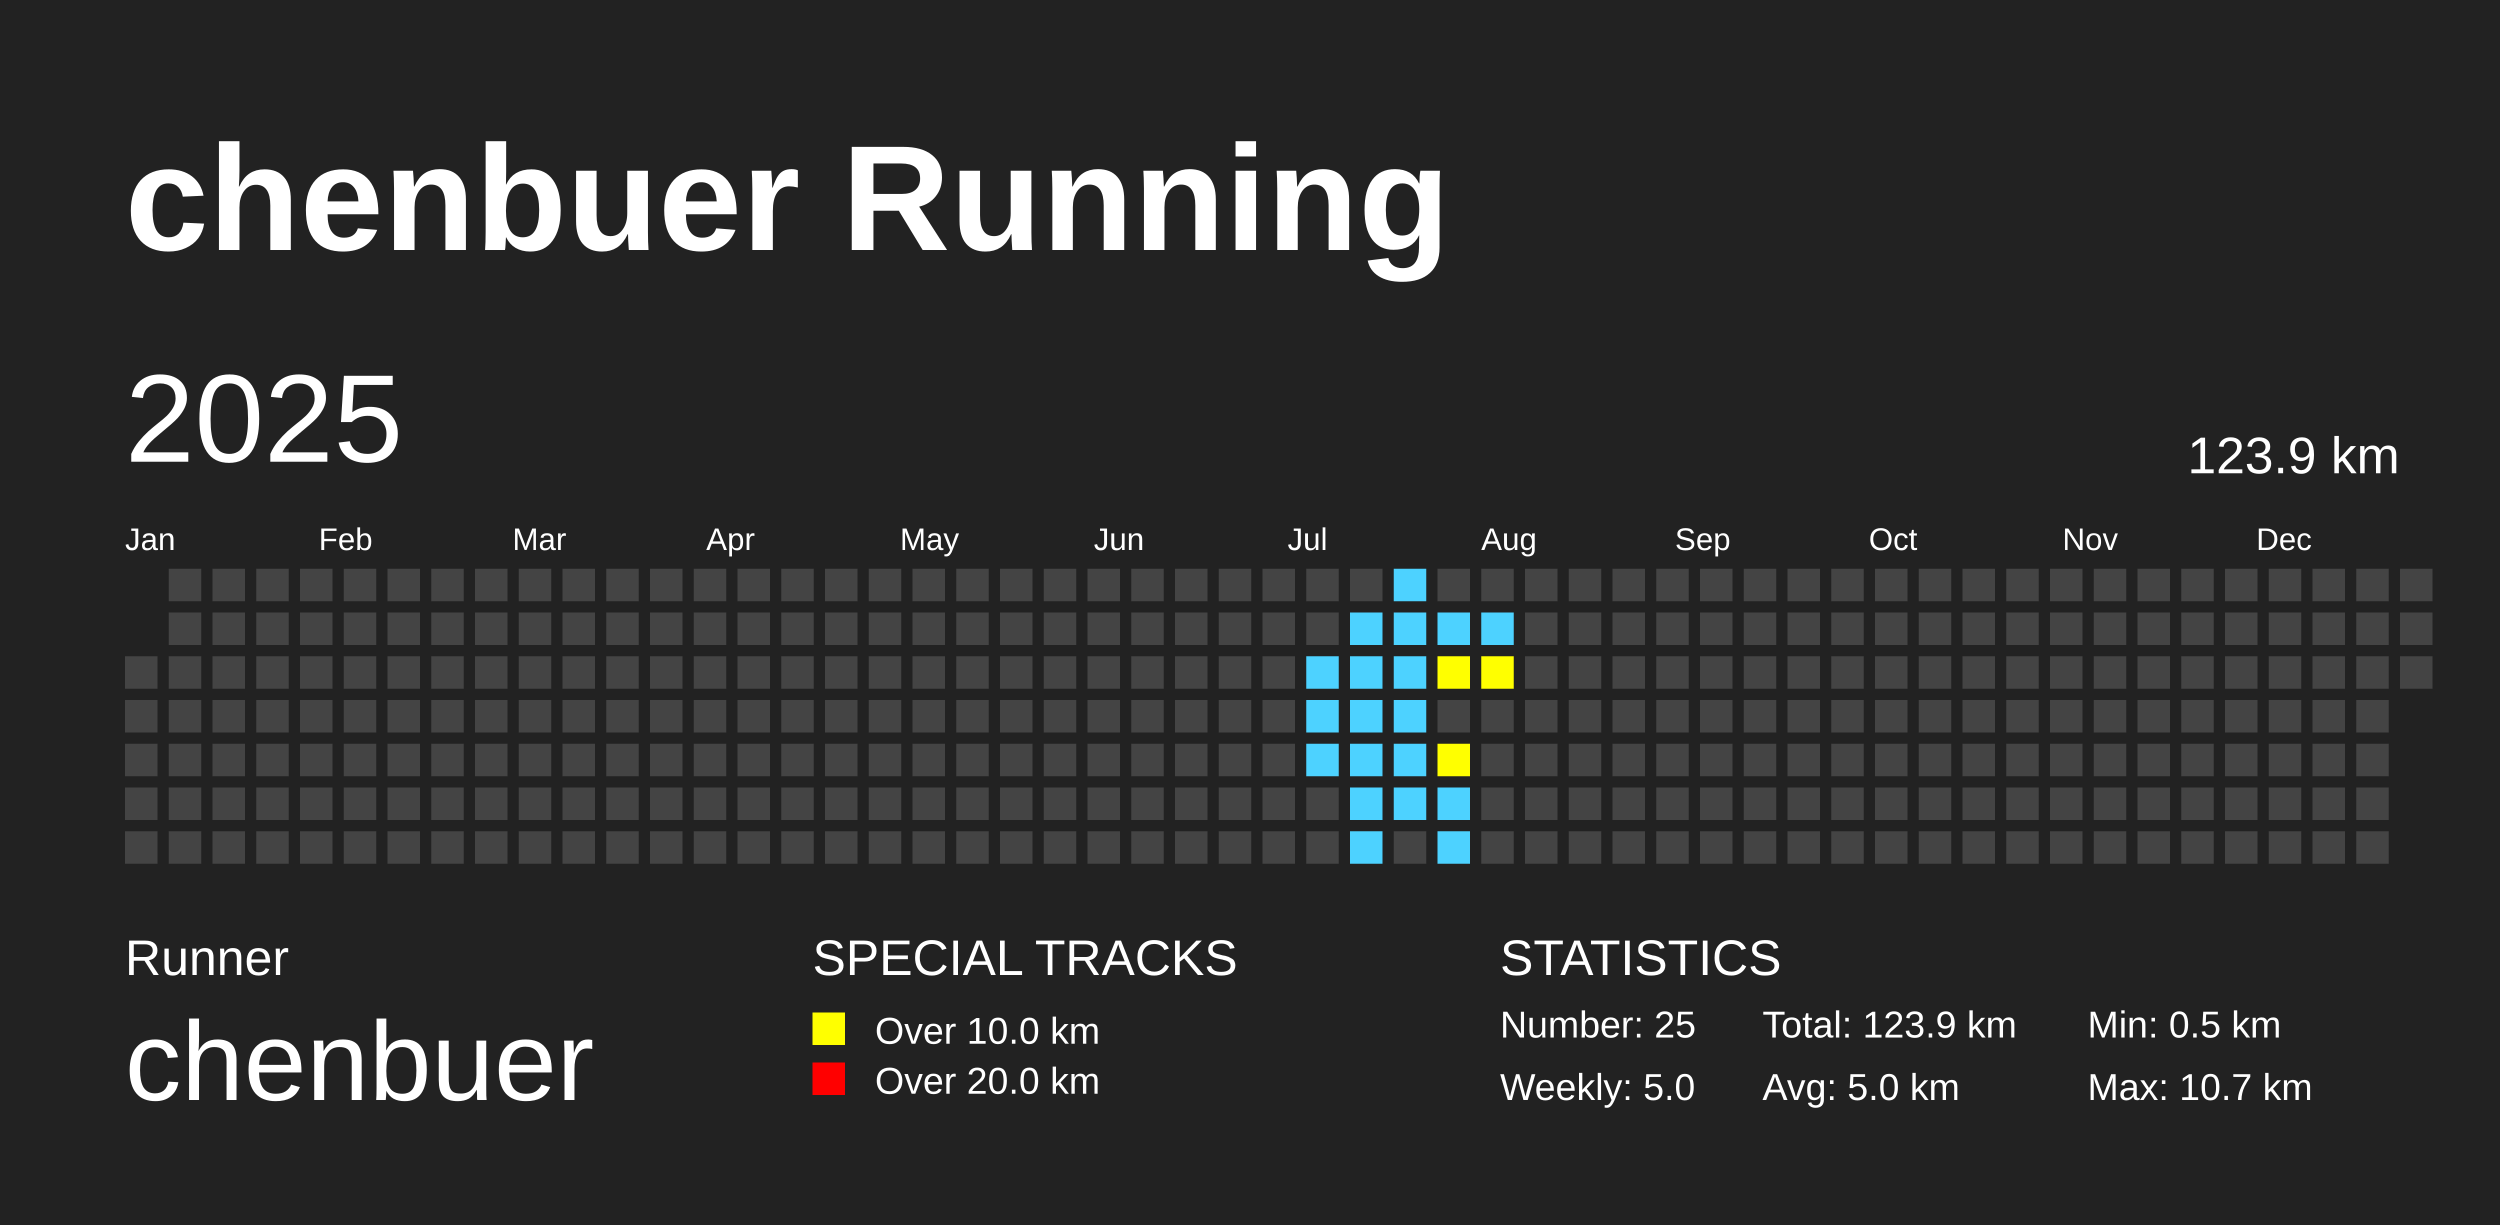
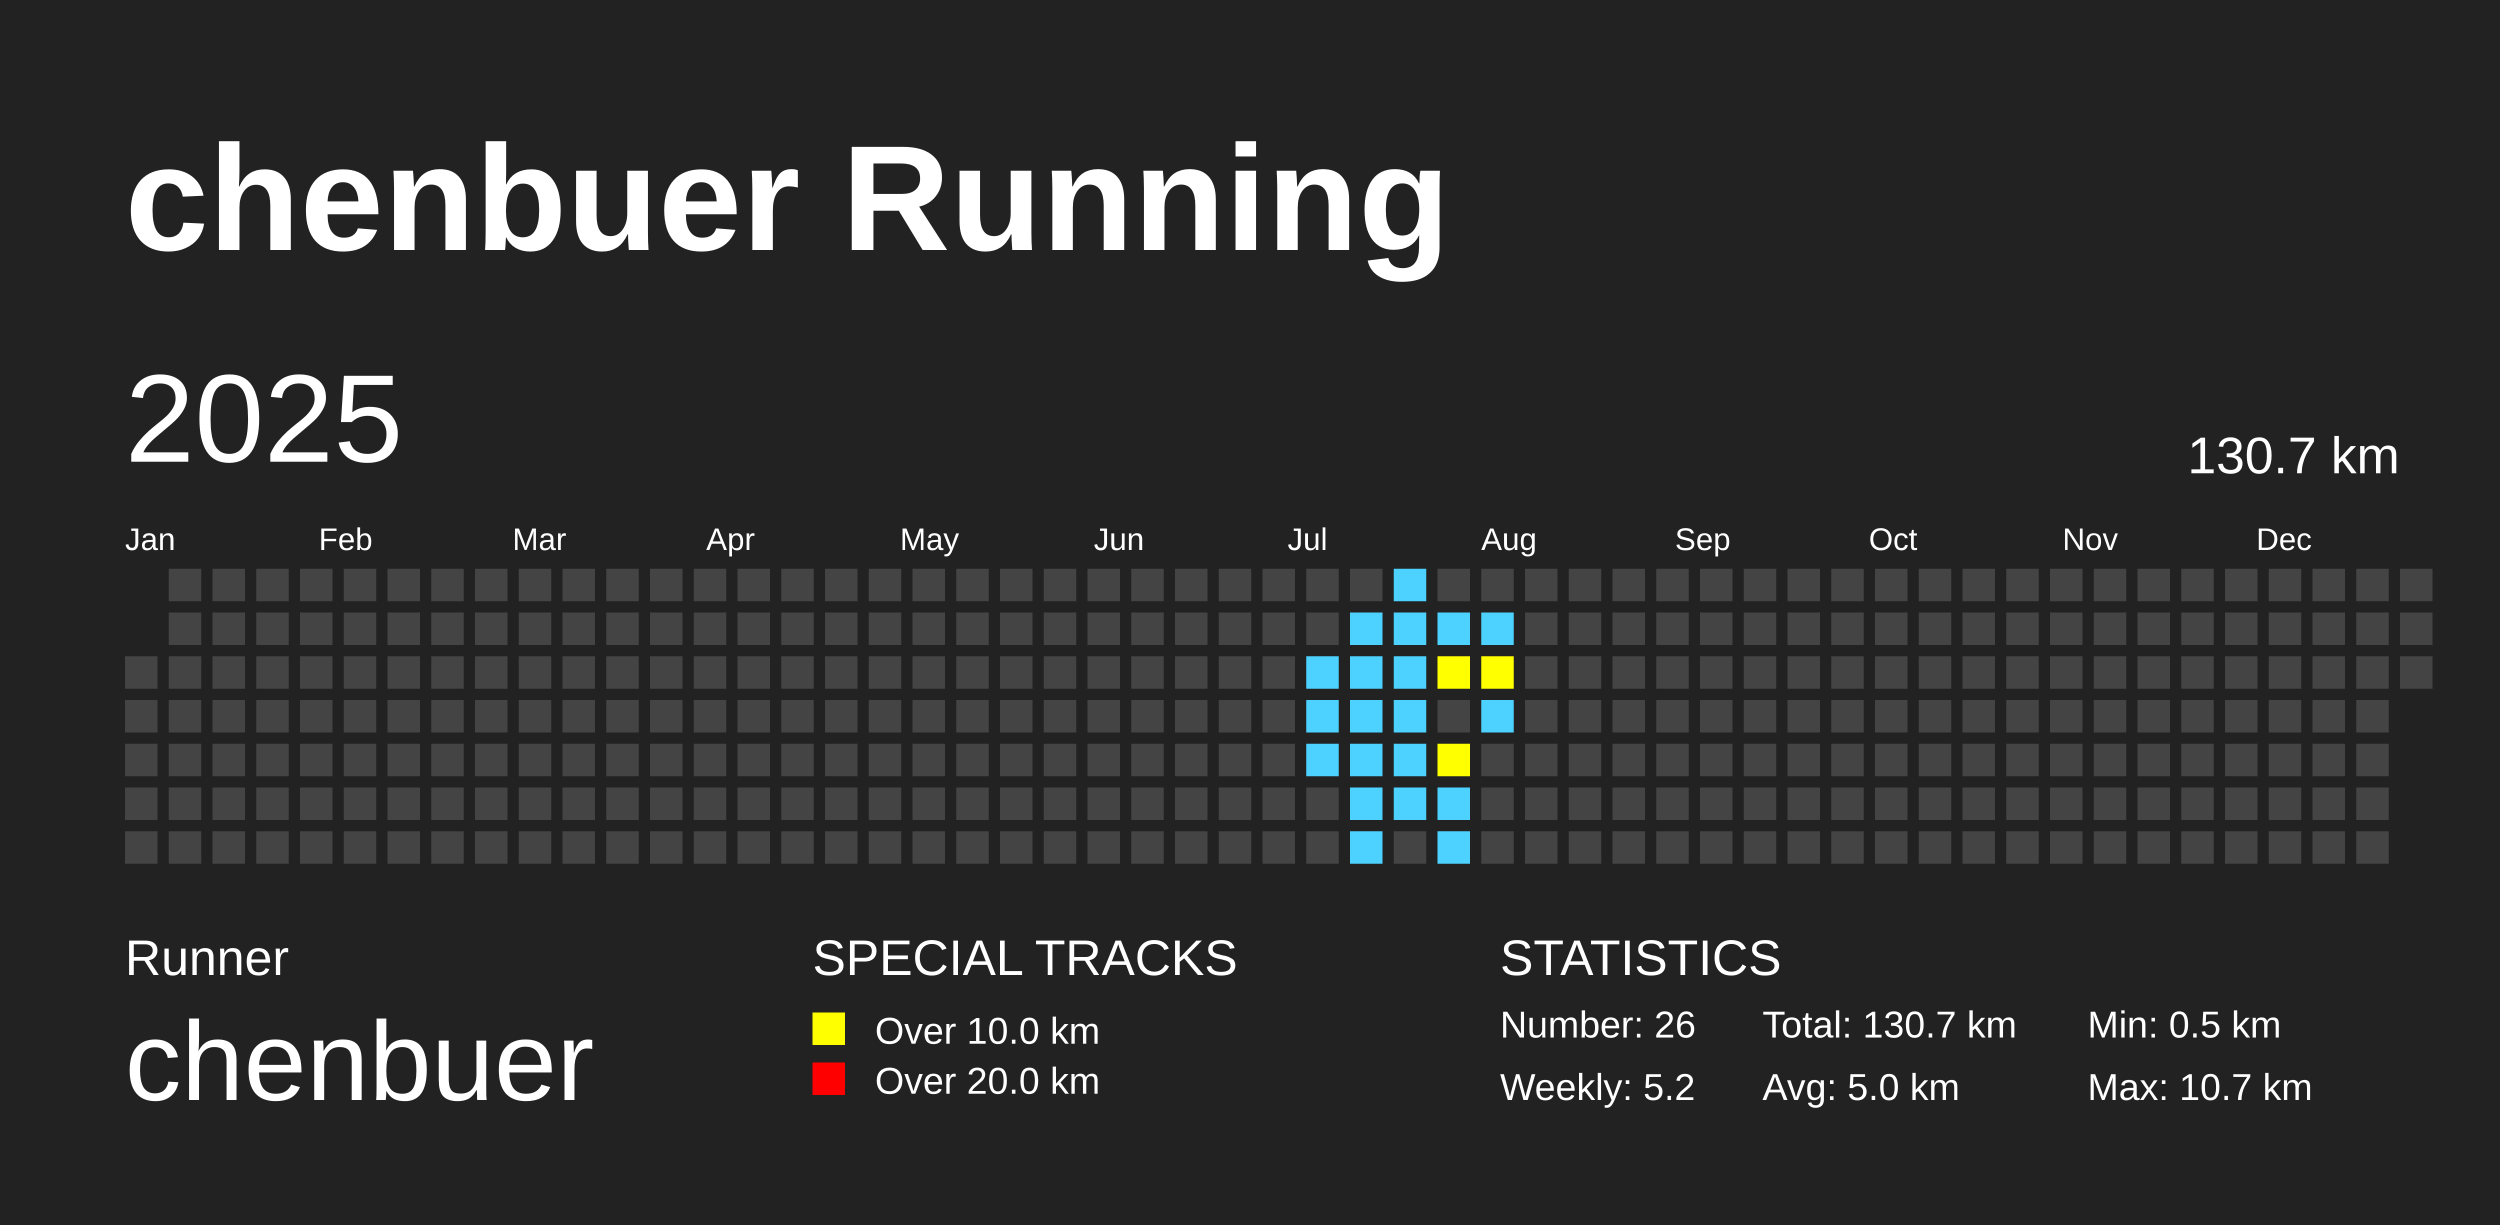
<svg xmlns="http://www.w3.org/2000/svg" baseProfile="full" height="98mm" version="1.1" viewBox="0,0,200,98" width="200mm">
  <defs />
  <rect fill="#222222" height="98" width="200" x="0" y="0" />
  <text fill="#FFFFFF" style="font-size:12px; font-family:Arial; font-weight:bold;" x="10" y="20">chenbuer Running</text>
  <text fill="#FFFFFF" style="font-size:4px; font-family:Arial" x="10" y="78">Runner</text>
  <text fill="#FFFFFF" style="font-size:9px; font-family:Arial" x="10" y="88">chenbuer</text>
  <text fill="#FFFFFF" style="font-size:4px; font-family:Arial" x="65" y="78">SPECIAL TRACKS</text>
  <rect fill="yellow" height="2.6" width="2.6" x="65" y="81" />
  <text fill="#FFFFFF" style="font-size:3px; font-family:Arial" x="70" y="83.5">Over 10.0 km</text>
  <rect fill="red" height="2.6" width="2.6" x="65" y="85" />
  <text fill="#FFFFFF" style="font-size:3px; font-family:Arial" x="70" y="87.5">Over 20.0 km</text>
  <text fill="#FFFFFF" style="font-size:4px; font-family:Arial" x="120" y="78">STATISTICS</text>
-   <text fill="#FFFFFF" style="font-size:3px; font-family:Arial" x="120" y="83">Number: 25</text>
-   <text fill="#FFFFFF" style="font-size:3px; font-family:Arial" x="120" y="88">Weekly: 5.0</text>
-   <text fill="#FFFFFF" style="font-size:3px; font-family:Arial" x="141" y="83">Total: 123.9 km</text>
+   <text fill="#FFFFFF" style="font-size:3px; font-family:Arial" x="120" y="83">Number: 26</text>
+   <text fill="#FFFFFF" style="font-size:3px; font-family:Arial" x="120" y="88">Weekly: 5.2</text>
+   <text fill="#FFFFFF" style="font-size:3px; font-family:Arial" x="141" y="83">Total: 130.7 km</text>
  <text fill="#FFFFFF" style="font-size:3px; font-family:Arial" x="141" y="88">Avg: 5.0 km</text>
  <text fill="#FFFFFF" style="font-size:3px; font-family:Arial" x="167" y="83">Min: 0.5 km</text>
  <text fill="#FFFFFF" style="font-size:3px; font-family:Arial" x="167" y="88">Max: 10.7 km</text>
  <text dominant-baseline="hanging" fill="#FFFFFF" style="font-size:10.0px; font-family:Arial;" x="10" y="30">2025</text>
-   <text dominant-baseline="hanging" fill="#FFFFFF" style="font-size:4.125px; font-family:Arial;" x="175" y="35">123.9 km</text>
+   <text dominant-baseline="hanging" fill="#FFFFFF" style="font-size:4.125px; font-family:Arial;" x="175" y="35">130.7 km</text>
  <text fill="#FFFFFF" style="font-size:2.5px; font-family:Arial" x="10.0" y="44">Jan</text>
  <text fill="#FFFFFF" style="font-size:2.5px; font-family:Arial" x="25.5" y="44">Feb</text>
  <text fill="#FFFFFF" style="font-size:2.5px; font-family:Arial" x="41.0" y="44">Mar</text>
  <text fill="#FFFFFF" style="font-size:2.5px; font-family:Arial" x="56.5" y="44">Apr</text>
  <text fill="#FFFFFF" style="font-size:2.5px; font-family:Arial" x="72.0" y="44">May</text>
  <text fill="#FFFFFF" style="font-size:2.5px; font-family:Arial" x="87.5" y="44">Jun</text>
  <text fill="#FFFFFF" style="font-size:2.5px; font-family:Arial" x="103.0" y="44">Jul</text>
  <text fill="#FFFFFF" style="font-size:2.5px; font-family:Arial" x="118.5" y="44">Aug</text>
  <text fill="#FFFFFF" style="font-size:2.5px; font-family:Arial" x="134.0" y="44">Sep</text>
  <text fill="#FFFFFF" style="font-size:2.5px; font-family:Arial" x="149.5" y="44">Oct</text>
  <text fill="#FFFFFF" style="font-size:2.5px; font-family:Arial" x="165.0" y="44">Nov</text>
  <text fill="#FFFFFF" style="font-size:2.5px; font-family:Arial" x="180.5" y="44">Dec</text>
  <rect fill="#444444" height="2.6" width="2.6" x="10.0" y="52.5" />
  <rect fill="#444444" height="2.6" width="2.6" x="10.0" y="56.0" />
  <rect fill="#444444" height="2.6" width="2.6" x="10.0" y="59.5" />
  <rect fill="#444444" height="2.6" width="2.6" x="10.0" y="63.0" />
  <rect fill="#444444" height="2.6" width="2.6" x="10.0" y="66.5" />
  <rect fill="#444444" height="2.6" width="2.6" x="13.5" y="45.5" />
  <rect fill="#444444" height="2.6" width="2.6" x="13.5" y="49.0" />
  <rect fill="#444444" height="2.6" width="2.6" x="13.5" y="52.5" />
  <rect fill="#444444" height="2.6" width="2.6" x="13.5" y="56.0" />
  <rect fill="#444444" height="2.6" width="2.6" x="13.5" y="59.5" />
  <rect fill="#444444" height="2.6" width="2.6" x="13.5" y="63.0" />
  <rect fill="#444444" height="2.6" width="2.6" x="13.5" y="66.5" />
  <rect fill="#444444" height="2.6" width="2.6" x="17.0" y="45.5" />
  <rect fill="#444444" height="2.6" width="2.6" x="17.0" y="49.0" />
  <rect fill="#444444" height="2.6" width="2.6" x="17.0" y="52.5" />
  <rect fill="#444444" height="2.6" width="2.6" x="17.0" y="56.0" />
  <rect fill="#444444" height="2.6" width="2.6" x="17.0" y="59.5" />
  <rect fill="#444444" height="2.6" width="2.6" x="17.0" y="63.0" />
  <rect fill="#444444" height="2.6" width="2.6" x="17.0" y="66.5" />
  <rect fill="#444444" height="2.6" width="2.6" x="20.5" y="45.5" />
  <rect fill="#444444" height="2.6" width="2.6" x="20.5" y="49.0" />
  <rect fill="#444444" height="2.6" width="2.6" x="20.5" y="52.5" />
  <rect fill="#444444" height="2.6" width="2.6" x="20.5" y="56.0" />
  <rect fill="#444444" height="2.6" width="2.6" x="20.5" y="59.5" />
  <rect fill="#444444" height="2.6" width="2.6" x="20.5" y="63.0" />
  <rect fill="#444444" height="2.6" width="2.6" x="20.5" y="66.5" />
  <rect fill="#444444" height="2.6" width="2.6" x="24.0" y="45.5" />
  <rect fill="#444444" height="2.6" width="2.6" x="24.0" y="49.0" />
  <rect fill="#444444" height="2.6" width="2.6" x="24.0" y="52.5" />
  <rect fill="#444444" height="2.6" width="2.6" x="24.0" y="56.0" />
  <rect fill="#444444" height="2.6" width="2.6" x="24.0" y="59.5" />
  <rect fill="#444444" height="2.6" width="2.6" x="24.0" y="63.0" />
  <rect fill="#444444" height="2.6" width="2.6" x="24.0" y="66.5" />
  <rect fill="#444444" height="2.6" width="2.6" x="27.5" y="45.5" />
  <rect fill="#444444" height="2.6" width="2.6" x="27.5" y="49.0" />
  <rect fill="#444444" height="2.6" width="2.6" x="27.5" y="52.5" />
  <rect fill="#444444" height="2.6" width="2.6" x="27.5" y="56.0" />
  <rect fill="#444444" height="2.6" width="2.6" x="27.5" y="59.5" />
  <rect fill="#444444" height="2.6" width="2.6" x="27.5" y="63.0" />
  <rect fill="#444444" height="2.6" width="2.6" x="27.5" y="66.5" />
  <rect fill="#444444" height="2.6" width="2.6" x="31.0" y="45.5" />
  <rect fill="#444444" height="2.6" width="2.6" x="31.0" y="49.0" />
  <rect fill="#444444" height="2.6" width="2.6" x="31.0" y="52.5" />
  <rect fill="#444444" height="2.6" width="2.6" x="31.0" y="56.0" />
  <rect fill="#444444" height="2.6" width="2.6" x="31.0" y="59.5" />
  <rect fill="#444444" height="2.6" width="2.6" x="31.0" y="63.0" />
  <rect fill="#444444" height="2.6" width="2.6" x="31.0" y="66.5" />
  <rect fill="#444444" height="2.6" width="2.6" x="34.5" y="45.5" />
  <rect fill="#444444" height="2.6" width="2.6" x="34.5" y="49.0" />
  <rect fill="#444444" height="2.6" width="2.6" x="34.5" y="52.5" />
  <rect fill="#444444" height="2.6" width="2.6" x="34.5" y="56.0" />
  <rect fill="#444444" height="2.6" width="2.6" x="34.5" y="59.5" />
  <rect fill="#444444" height="2.6" width="2.6" x="34.5" y="63.0" />
  <rect fill="#444444" height="2.6" width="2.6" x="34.5" y="66.5" />
  <rect fill="#444444" height="2.6" width="2.6" x="38.0" y="45.5" />
  <rect fill="#444444" height="2.6" width="2.6" x="38.0" y="49.0" />
  <rect fill="#444444" height="2.6" width="2.6" x="38.0" y="52.5" />
  <rect fill="#444444" height="2.6" width="2.6" x="38.0" y="56.0" />
  <rect fill="#444444" height="2.6" width="2.6" x="38.0" y="59.5" />
  <rect fill="#444444" height="2.6" width="2.6" x="38.0" y="63.0" />
  <rect fill="#444444" height="2.6" width="2.6" x="38.0" y="66.5" />
  <rect fill="#444444" height="2.6" width="2.6" x="41.5" y="45.5" />
  <rect fill="#444444" height="2.6" width="2.6" x="41.5" y="49.0" />
  <rect fill="#444444" height="2.6" width="2.6" x="41.5" y="52.5" />
  <rect fill="#444444" height="2.6" width="2.6" x="41.5" y="56.0" />
  <rect fill="#444444" height="2.6" width="2.6" x="41.5" y="59.5" />
  <rect fill="#444444" height="2.6" width="2.6" x="41.5" y="63.0" />
  <rect fill="#444444" height="2.6" width="2.6" x="41.5" y="66.5" />
  <rect fill="#444444" height="2.6" width="2.6" x="45.0" y="45.5" />
  <rect fill="#444444" height="2.6" width="2.6" x="45.0" y="49.0" />
  <rect fill="#444444" height="2.6" width="2.6" x="45.0" y="52.5" />
  <rect fill="#444444" height="2.6" width="2.6" x="45.0" y="56.0" />
  <rect fill="#444444" height="2.6" width="2.6" x="45.0" y="59.5" />
  <rect fill="#444444" height="2.6" width="2.6" x="45.0" y="63.0" />
  <rect fill="#444444" height="2.6" width="2.6" x="45.0" y="66.5" />
  <rect fill="#444444" height="2.6" width="2.6" x="48.5" y="45.5" />
  <rect fill="#444444" height="2.6" width="2.6" x="48.5" y="49.0" />
  <rect fill="#444444" height="2.6" width="2.6" x="48.5" y="52.5" />
  <rect fill="#444444" height="2.6" width="2.6" x="48.5" y="56.0" />
  <rect fill="#444444" height="2.6" width="2.6" x="48.5" y="59.5" />
  <rect fill="#444444" height="2.6" width="2.6" x="48.5" y="63.0" />
  <rect fill="#444444" height="2.6" width="2.6" x="48.5" y="66.5" />
  <rect fill="#444444" height="2.6" width="2.6" x="52.0" y="45.5" />
  <rect fill="#444444" height="2.6" width="2.6" x="52.0" y="49.0" />
  <rect fill="#444444" height="2.6" width="2.6" x="52.0" y="52.5" />
  <rect fill="#444444" height="2.6" width="2.6" x="52.0" y="56.0" />
  <rect fill="#444444" height="2.6" width="2.6" x="52.0" y="59.5" />
  <rect fill="#444444" height="2.6" width="2.6" x="52.0" y="63.0" />
  <rect fill="#444444" height="2.6" width="2.6" x="52.0" y="66.5" />
  <rect fill="#444444" height="2.6" width="2.6" x="55.5" y="45.5" />
  <rect fill="#444444" height="2.6" width="2.6" x="55.5" y="49.0" />
  <rect fill="#444444" height="2.6" width="2.6" x="55.5" y="52.5" />
  <rect fill="#444444" height="2.6" width="2.6" x="55.5" y="56.0" />
  <rect fill="#444444" height="2.6" width="2.6" x="55.5" y="59.5" />
  <rect fill="#444444" height="2.6" width="2.6" x="55.5" y="63.0" />
  <rect fill="#444444" height="2.6" width="2.6" x="55.5" y="66.5" />
  <rect fill="#444444" height="2.6" width="2.6" x="59.0" y="45.5" />
  <rect fill="#444444" height="2.6" width="2.6" x="59.0" y="49.0" />
  <rect fill="#444444" height="2.6" width="2.6" x="59.0" y="52.5" />
  <rect fill="#444444" height="2.6" width="2.6" x="59.0" y="56.0" />
  <rect fill="#444444" height="2.6" width="2.6" x="59.0" y="59.5" />
  <rect fill="#444444" height="2.6" width="2.6" x="59.0" y="63.0" />
  <rect fill="#444444" height="2.6" width="2.6" x="59.0" y="66.5" />
  <rect fill="#444444" height="2.6" width="2.6" x="62.5" y="45.5" />
  <rect fill="#444444" height="2.6" width="2.6" x="62.5" y="49.0" />
  <rect fill="#444444" height="2.6" width="2.6" x="62.5" y="52.5" />
  <rect fill="#444444" height="2.6" width="2.6" x="62.5" y="56.0" />
  <rect fill="#444444" height="2.6" width="2.6" x="62.5" y="59.5" />
  <rect fill="#444444" height="2.6" width="2.6" x="62.5" y="63.0" />
  <rect fill="#444444" height="2.6" width="2.6" x="62.5" y="66.5" />
  <rect fill="#444444" height="2.6" width="2.6" x="66.0" y="45.5" />
  <rect fill="#444444" height="2.6" width="2.6" x="66.0" y="49.0" />
  <rect fill="#444444" height="2.6" width="2.6" x="66.0" y="52.5" />
  <rect fill="#444444" height="2.6" width="2.6" x="66.0" y="56.0" />
  <rect fill="#444444" height="2.6" width="2.6" x="66.0" y="59.5" />
  <rect fill="#444444" height="2.6" width="2.6" x="66.0" y="63.0" />
  <rect fill="#444444" height="2.6" width="2.6" x="66.0" y="66.5" />
  <rect fill="#444444" height="2.6" width="2.6" x="69.5" y="45.5" />
  <rect fill="#444444" height="2.6" width="2.6" x="69.5" y="49.0" />
  <rect fill="#444444" height="2.6" width="2.6" x="69.5" y="52.5" />
  <rect fill="#444444" height="2.6" width="2.6" x="69.5" y="56.0" />
  <rect fill="#444444" height="2.6" width="2.6" x="69.5" y="59.5" />
  <rect fill="#444444" height="2.6" width="2.6" x="69.5" y="63.0" />
  <rect fill="#444444" height="2.6" width="2.6" x="69.5" y="66.5" />
  <rect fill="#444444" height="2.6" width="2.6" x="73.0" y="45.5" />
  <rect fill="#444444" height="2.6" width="2.6" x="73.0" y="49.0" />
  <rect fill="#444444" height="2.6" width="2.6" x="73.0" y="52.5" />
  <rect fill="#444444" height="2.6" width="2.6" x="73.0" y="56.0" />
  <rect fill="#444444" height="2.6" width="2.6" x="73.0" y="59.5" />
  <rect fill="#444444" height="2.6" width="2.6" x="73.0" y="63.0" />
  <rect fill="#444444" height="2.6" width="2.6" x="73.0" y="66.5" />
  <rect fill="#444444" height="2.6" width="2.6" x="76.5" y="45.5" />
  <rect fill="#444444" height="2.6" width="2.6" x="76.5" y="49.0" />
  <rect fill="#444444" height="2.6" width="2.6" x="76.5" y="52.5" />
  <rect fill="#444444" height="2.6" width="2.6" x="76.5" y="56.0" />
  <rect fill="#444444" height="2.6" width="2.6" x="76.5" y="59.5" />
  <rect fill="#444444" height="2.6" width="2.6" x="76.5" y="63.0" />
  <rect fill="#444444" height="2.6" width="2.6" x="76.5" y="66.5" />
  <rect fill="#444444" height="2.6" width="2.6" x="80.0" y="45.5" />
  <rect fill="#444444" height="2.6" width="2.6" x="80.0" y="49.0" />
  <rect fill="#444444" height="2.6" width="2.6" x="80.0" y="52.5" />
  <rect fill="#444444" height="2.6" width="2.6" x="80.0" y="56.0" />
  <rect fill="#444444" height="2.6" width="2.6" x="80.0" y="59.5" />
  <rect fill="#444444" height="2.6" width="2.6" x="80.0" y="63.0" />
  <rect fill="#444444" height="2.6" width="2.6" x="80.0" y="66.5" />
  <rect fill="#444444" height="2.6" width="2.6" x="83.5" y="45.5" />
  <rect fill="#444444" height="2.6" width="2.6" x="83.5" y="49.0" />
  <rect fill="#444444" height="2.6" width="2.6" x="83.5" y="52.5" />
  <rect fill="#444444" height="2.6" width="2.6" x="83.5" y="56.0" />
  <rect fill="#444444" height="2.6" width="2.6" x="83.5" y="59.5" />
  <rect fill="#444444" height="2.6" width="2.6" x="83.5" y="63.0" />
  <rect fill="#444444" height="2.6" width="2.6" x="83.5" y="66.5" />
  <rect fill="#444444" height="2.6" width="2.6" x="87.0" y="45.5" />
  <rect fill="#444444" height="2.6" width="2.6" x="87.0" y="49.0" />
  <rect fill="#444444" height="2.6" width="2.6" x="87.0" y="52.5" />
  <rect fill="#444444" height="2.6" width="2.6" x="87.0" y="56.0" />
  <rect fill="#444444" height="2.6" width="2.6" x="87.0" y="59.5" />
  <rect fill="#444444" height="2.6" width="2.6" x="87.0" y="63.0" />
  <rect fill="#444444" height="2.6" width="2.6" x="87.0" y="66.5" />
  <rect fill="#444444" height="2.6" width="2.6" x="90.5" y="45.5" />
  <rect fill="#444444" height="2.6" width="2.6" x="90.5" y="49.0" />
  <rect fill="#444444" height="2.6" width="2.6" x="90.5" y="52.5" />
  <rect fill="#444444" height="2.6" width="2.6" x="90.5" y="56.0" />
  <rect fill="#444444" height="2.6" width="2.6" x="90.5" y="59.5" />
  <rect fill="#444444" height="2.6" width="2.6" x="90.5" y="63.0" />
  <rect fill="#444444" height="2.6" width="2.6" x="90.5" y="66.5" />
  <rect fill="#444444" height="2.6" width="2.6" x="94.0" y="45.5" />
  <rect fill="#444444" height="2.6" width="2.6" x="94.0" y="49.0" />
  <rect fill="#444444" height="2.6" width="2.6" x="94.0" y="52.5" />
  <rect fill="#444444" height="2.6" width="2.6" x="94.0" y="56.0" />
  <rect fill="#444444" height="2.6" width="2.6" x="94.0" y="59.5" />
  <rect fill="#444444" height="2.6" width="2.6" x="94.0" y="63.0" />
  <rect fill="#444444" height="2.6" width="2.6" x="94.0" y="66.5" />
  <rect fill="#444444" height="2.6" width="2.6" x="97.5" y="45.5" />
  <rect fill="#444444" height="2.6" width="2.6" x="97.5" y="49.0" />
  <rect fill="#444444" height="2.6" width="2.6" x="97.5" y="52.5" />
  <rect fill="#444444" height="2.6" width="2.6" x="97.5" y="56.0" />
  <rect fill="#444444" height="2.6" width="2.6" x="97.5" y="59.5" />
  <rect fill="#444444" height="2.6" width="2.6" x="97.5" y="63.0" />
  <rect fill="#444444" height="2.6" width="2.6" x="97.5" y="66.5" />
  <rect fill="#444444" height="2.6" width="2.6" x="101.0" y="45.5" />
  <rect fill="#444444" height="2.6" width="2.6" x="101.0" y="49.0" />
  <rect fill="#444444" height="2.6" width="2.6" x="101.0" y="52.5" />
  <rect fill="#444444" height="2.6" width="2.6" x="101.0" y="56.0" />
  <rect fill="#444444" height="2.6" width="2.6" x="101.0" y="59.5" />
  <rect fill="#444444" height="2.6" width="2.6" x="101.0" y="63.0" />
  <rect fill="#444444" height="2.6" width="2.6" x="101.0" y="66.5" />
  <rect fill="#444444" height="2.6" width="2.6" x="104.5" y="45.5" />
  <rect fill="#444444" height="2.6" width="2.6" x="104.5" y="49.0" />
  <rect fill="#4DD2FF" height="2.6" width="2.6" x="104.5" y="52.5" />
  <rect fill="#4DD2FF" height="2.6" width="2.6" x="104.5" y="56.0" />
  <rect fill="#4DD2FF" height="2.6" width="2.6" x="104.5" y="59.5" />
  <rect fill="#444444" height="2.6" width="2.6" x="104.5" y="63.0" />
  <rect fill="#444444" height="2.6" width="2.6" x="104.5" y="66.5" />
  <rect fill="#444444" height="2.6" width="2.6" x="108.0" y="45.5" />
  <rect fill="#4DD2FF" height="2.6" width="2.6" x="108.0" y="49.0" />
  <rect fill="#4DD2FF" height="2.6" width="2.6" x="108.0" y="52.5" />
  <rect fill="#4DD2FF" height="2.6" width="2.6" x="108.0" y="56.0" />
  <rect fill="#4DD2FF" height="2.6" width="2.6" x="108.0" y="59.5" />
  <rect fill="#4DD2FF" height="2.6" width="2.6" x="108.0" y="63.0" />
  <rect fill="#4DD2FF" height="2.6" width="2.6" x="108.0" y="66.5" />
  <rect fill="#4DD2FF" height="2.6" width="2.6" x="111.5" y="45.5" />
  <rect fill="#4DD2FF" height="2.6" width="2.6" x="111.5" y="49.0" />
  <rect fill="#4DD2FF" height="2.6" width="2.6" x="111.5" y="52.5" />
  <rect fill="#4DD2FF" height="2.6" width="2.6" x="111.5" y="56.0" />
  <rect fill="#4DD2FF" height="2.6" width="2.6" x="111.5" y="59.5" />
  <rect fill="#4DD2FF" height="2.6" width="2.6" x="111.5" y="63.0" />
  <rect fill="#444444" height="2.6" width="2.6" x="111.5" y="66.5" />
  <rect fill="#444444" height="2.6" width="2.6" x="115.0" y="45.5" />
  <rect fill="#4DD2FF" height="2.6" width="2.6" x="115.0" y="49.0" />
  <rect fill="yellow" height="2.6" width="2.6" x="115.0" y="52.5" />
  <rect fill="#444444" height="2.6" width="2.6" x="115.0" y="56.0" />
  <rect fill="yellow" height="2.6" width="2.6" x="115.0" y="59.5" />
  <rect fill="#4DD2FF" height="2.6" width="2.6" x="115.0" y="63.0" />
  <rect fill="#4DD2FF" height="2.6" width="2.6" x="115.0" y="66.5" />
  <rect fill="#444444" height="2.6" width="2.6" x="118.5" y="45.5" />
  <rect fill="#4DD2FF" height="2.6" width="2.6" x="118.5" y="49.0" />
  <rect fill="yellow" height="2.6" width="2.6" x="118.5" y="52.5" />
-   <rect fill="#444444" height="2.6" width="2.6" x="118.5" y="56.0" />
+   <rect fill="#4DD2FF" height="2.6" width="2.6" x="118.5" y="56.0" />
  <rect fill="#444444" height="2.6" width="2.6" x="118.5" y="59.5" />
  <rect fill="#444444" height="2.6" width="2.6" x="118.5" y="63.0" />
  <rect fill="#444444" height="2.6" width="2.6" x="118.5" y="66.5" />
  <rect fill="#444444" height="2.6" width="2.6" x="122.0" y="45.5" />
  <rect fill="#444444" height="2.6" width="2.6" x="122.0" y="49.0" />
  <rect fill="#444444" height="2.6" width="2.6" x="122.0" y="52.5" />
  <rect fill="#444444" height="2.6" width="2.6" x="122.0" y="56.0" />
  <rect fill="#444444" height="2.6" width="2.6" x="122.0" y="59.5" />
  <rect fill="#444444" height="2.6" width="2.6" x="122.0" y="63.0" />
  <rect fill="#444444" height="2.6" width="2.6" x="122.0" y="66.5" />
  <rect fill="#444444" height="2.6" width="2.6" x="125.5" y="45.5" />
  <rect fill="#444444" height="2.6" width="2.6" x="125.5" y="49.0" />
  <rect fill="#444444" height="2.6" width="2.6" x="125.5" y="52.5" />
  <rect fill="#444444" height="2.6" width="2.6" x="125.5" y="56.0" />
  <rect fill="#444444" height="2.6" width="2.6" x="125.5" y="59.5" />
  <rect fill="#444444" height="2.6" width="2.6" x="125.5" y="63.0" />
  <rect fill="#444444" height="2.6" width="2.6" x="125.5" y="66.5" />
  <rect fill="#444444" height="2.6" width="2.6" x="129.0" y="45.5" />
  <rect fill="#444444" height="2.6" width="2.6" x="129.0" y="49.0" />
  <rect fill="#444444" height="2.6" width="2.6" x="129.0" y="52.5" />
  <rect fill="#444444" height="2.6" width="2.6" x="129.0" y="56.0" />
  <rect fill="#444444" height="2.6" width="2.6" x="129.0" y="59.5" />
  <rect fill="#444444" height="2.6" width="2.6" x="129.0" y="63.0" />
  <rect fill="#444444" height="2.6" width="2.6" x="129.0" y="66.5" />
  <rect fill="#444444" height="2.6" width="2.6" x="132.5" y="45.5" />
  <rect fill="#444444" height="2.6" width="2.6" x="132.5" y="49.0" />
  <rect fill="#444444" height="2.6" width="2.6" x="132.5" y="52.5" />
  <rect fill="#444444" height="2.6" width="2.6" x="132.5" y="56.0" />
  <rect fill="#444444" height="2.6" width="2.6" x="132.5" y="59.5" />
  <rect fill="#444444" height="2.6" width="2.6" x="132.5" y="63.0" />
  <rect fill="#444444" height="2.6" width="2.6" x="132.5" y="66.5" />
  <rect fill="#444444" height="2.6" width="2.6" x="136.0" y="45.5" />
  <rect fill="#444444" height="2.6" width="2.6" x="136.0" y="49.0" />
  <rect fill="#444444" height="2.6" width="2.6" x="136.0" y="52.5" />
  <rect fill="#444444" height="2.6" width="2.6" x="136.0" y="56.0" />
  <rect fill="#444444" height="2.6" width="2.6" x="136.0" y="59.5" />
  <rect fill="#444444" height="2.6" width="2.6" x="136.0" y="63.0" />
  <rect fill="#444444" height="2.6" width="2.6" x="136.0" y="66.5" />
  <rect fill="#444444" height="2.6" width="2.6" x="139.5" y="45.5" />
  <rect fill="#444444" height="2.6" width="2.6" x="139.5" y="49.0" />
  <rect fill="#444444" height="2.6" width="2.6" x="139.5" y="52.5" />
  <rect fill="#444444" height="2.6" width="2.6" x="139.5" y="56.0" />
  <rect fill="#444444" height="2.6" width="2.6" x="139.5" y="59.5" />
  <rect fill="#444444" height="2.6" width="2.6" x="139.5" y="63.0" />
  <rect fill="#444444" height="2.6" width="2.6" x="139.5" y="66.5" />
  <rect fill="#444444" height="2.6" width="2.6" x="143.0" y="45.5" />
  <rect fill="#444444" height="2.6" width="2.6" x="143.0" y="49.0" />
  <rect fill="#444444" height="2.6" width="2.6" x="143.0" y="52.5" />
  <rect fill="#444444" height="2.6" width="2.6" x="143.0" y="56.0" />
  <rect fill="#444444" height="2.6" width="2.6" x="143.0" y="59.5" />
  <rect fill="#444444" height="2.6" width="2.6" x="143.0" y="63.0" />
  <rect fill="#444444" height="2.6" width="2.6" x="143.0" y="66.5" />
  <rect fill="#444444" height="2.6" width="2.6" x="146.5" y="45.5" />
  <rect fill="#444444" height="2.6" width="2.6" x="146.5" y="49.0" />
  <rect fill="#444444" height="2.6" width="2.6" x="146.5" y="52.5" />
  <rect fill="#444444" height="2.6" width="2.6" x="146.5" y="56.0" />
  <rect fill="#444444" height="2.6" width="2.6" x="146.5" y="59.5" />
  <rect fill="#444444" height="2.6" width="2.6" x="146.5" y="63.0" />
  <rect fill="#444444" height="2.6" width="2.6" x="146.5" y="66.5" />
  <rect fill="#444444" height="2.6" width="2.6" x="150.0" y="45.5" />
  <rect fill="#444444" height="2.6" width="2.6" x="150.0" y="49.0" />
  <rect fill="#444444" height="2.6" width="2.6" x="150.0" y="52.5" />
  <rect fill="#444444" height="2.6" width="2.6" x="150.0" y="56.0" />
  <rect fill="#444444" height="2.6" width="2.6" x="150.0" y="59.5" />
  <rect fill="#444444" height="2.6" width="2.6" x="150.0" y="63.0" />
  <rect fill="#444444" height="2.6" width="2.6" x="150.0" y="66.5" />
  <rect fill="#444444" height="2.6" width="2.6" x="153.5" y="45.5" />
  <rect fill="#444444" height="2.6" width="2.6" x="153.5" y="49.0" />
  <rect fill="#444444" height="2.6" width="2.6" x="153.5" y="52.5" />
  <rect fill="#444444" height="2.6" width="2.6" x="153.5" y="56.0" />
  <rect fill="#444444" height="2.6" width="2.6" x="153.5" y="59.5" />
  <rect fill="#444444" height="2.6" width="2.6" x="153.5" y="63.0" />
  <rect fill="#444444" height="2.6" width="2.6" x="153.5" y="66.5" />
  <rect fill="#444444" height="2.6" width="2.6" x="157.0" y="45.5" />
  <rect fill="#444444" height="2.6" width="2.6" x="157.0" y="49.0" />
  <rect fill="#444444" height="2.6" width="2.6" x="157.0" y="52.5" />
  <rect fill="#444444" height="2.6" width="2.6" x="157.0" y="56.0" />
  <rect fill="#444444" height="2.6" width="2.6" x="157.0" y="59.5" />
  <rect fill="#444444" height="2.6" width="2.6" x="157.0" y="63.0" />
  <rect fill="#444444" height="2.6" width="2.6" x="157.0" y="66.5" />
  <rect fill="#444444" height="2.6" width="2.6" x="160.5" y="45.5" />
  <rect fill="#444444" height="2.6" width="2.6" x="160.5" y="49.0" />
  <rect fill="#444444" height="2.6" width="2.6" x="160.5" y="52.5" />
  <rect fill="#444444" height="2.6" width="2.6" x="160.5" y="56.0" />
  <rect fill="#444444" height="2.6" width="2.6" x="160.5" y="59.5" />
  <rect fill="#444444" height="2.6" width="2.6" x="160.5" y="63.0" />
  <rect fill="#444444" height="2.6" width="2.6" x="160.5" y="66.5" />
  <rect fill="#444444" height="2.6" width="2.6" x="164.0" y="45.5" />
  <rect fill="#444444" height="2.6" width="2.6" x="164.0" y="49.0" />
  <rect fill="#444444" height="2.6" width="2.6" x="164.0" y="52.5" />
  <rect fill="#444444" height="2.6" width="2.6" x="164.0" y="56.0" />
  <rect fill="#444444" height="2.6" width="2.6" x="164.0" y="59.5" />
  <rect fill="#444444" height="2.6" width="2.6" x="164.0" y="63.0" />
  <rect fill="#444444" height="2.6" width="2.6" x="164.0" y="66.5" />
  <rect fill="#444444" height="2.6" width="2.6" x="167.5" y="45.5" />
  <rect fill="#444444" height="2.6" width="2.6" x="167.5" y="49.0" />
  <rect fill="#444444" height="2.6" width="2.6" x="167.5" y="52.5" />
  <rect fill="#444444" height="2.6" width="2.6" x="167.5" y="56.0" />
  <rect fill="#444444" height="2.6" width="2.6" x="167.5" y="59.5" />
  <rect fill="#444444" height="2.6" width="2.6" x="167.5" y="63.0" />
  <rect fill="#444444" height="2.6" width="2.6" x="167.5" y="66.5" />
  <rect fill="#444444" height="2.6" width="2.6" x="171.0" y="45.5" />
  <rect fill="#444444" height="2.6" width="2.6" x="171.0" y="49.0" />
  <rect fill="#444444" height="2.6" width="2.6" x="171.0" y="52.5" />
  <rect fill="#444444" height="2.6" width="2.6" x="171.0" y="56.0" />
  <rect fill="#444444" height="2.6" width="2.6" x="171.0" y="59.5" />
  <rect fill="#444444" height="2.6" width="2.6" x="171.0" y="63.0" />
  <rect fill="#444444" height="2.6" width="2.6" x="171.0" y="66.5" />
  <rect fill="#444444" height="2.6" width="2.6" x="174.5" y="45.5" />
  <rect fill="#444444" height="2.6" width="2.6" x="174.5" y="49.0" />
  <rect fill="#444444" height="2.6" width="2.6" x="174.5" y="52.5" />
  <rect fill="#444444" height="2.6" width="2.6" x="174.5" y="56.0" />
  <rect fill="#444444" height="2.6" width="2.6" x="174.5" y="59.5" />
  <rect fill="#444444" height="2.6" width="2.6" x="174.5" y="63.0" />
  <rect fill="#444444" height="2.6" width="2.6" x="174.5" y="66.5" />
  <rect fill="#444444" height="2.6" width="2.6" x="178.0" y="45.5" />
  <rect fill="#444444" height="2.6" width="2.6" x="178.0" y="49.0" />
  <rect fill="#444444" height="2.6" width="2.6" x="178.0" y="52.5" />
  <rect fill="#444444" height="2.6" width="2.6" x="178.0" y="56.0" />
  <rect fill="#444444" height="2.6" width="2.6" x="178.0" y="59.5" />
  <rect fill="#444444" height="2.6" width="2.6" x="178.0" y="63.0" />
  <rect fill="#444444" height="2.6" width="2.6" x="178.0" y="66.5" />
  <rect fill="#444444" height="2.6" width="2.6" x="181.5" y="45.5" />
  <rect fill="#444444" height="2.6" width="2.6" x="181.5" y="49.0" />
  <rect fill="#444444" height="2.6" width="2.6" x="181.5" y="52.5" />
  <rect fill="#444444" height="2.6" width="2.6" x="181.5" y="56.0" />
  <rect fill="#444444" height="2.6" width="2.6" x="181.5" y="59.5" />
  <rect fill="#444444" height="2.6" width="2.6" x="181.5" y="63.0" />
  <rect fill="#444444" height="2.6" width="2.6" x="181.5" y="66.5" />
  <rect fill="#444444" height="2.6" width="2.6" x="185.0" y="45.5" />
  <rect fill="#444444" height="2.6" width="2.6" x="185.0" y="49.0" />
  <rect fill="#444444" height="2.6" width="2.6" x="185.0" y="52.5" />
  <rect fill="#444444" height="2.6" width="2.6" x="185.0" y="56.0" />
  <rect fill="#444444" height="2.6" width="2.6" x="185.0" y="59.5" />
  <rect fill="#444444" height="2.6" width="2.6" x="185.0" y="63.0" />
  <rect fill="#444444" height="2.6" width="2.6" x="185.0" y="66.5" />
  <rect fill="#444444" height="2.6" width="2.6" x="188.5" y="45.5" />
  <rect fill="#444444" height="2.6" width="2.6" x="188.5" y="49.0" />
  <rect fill="#444444" height="2.6" width="2.6" x="188.5" y="52.5" />
  <rect fill="#444444" height="2.6" width="2.6" x="188.5" y="56.0" />
  <rect fill="#444444" height="2.6" width="2.6" x="188.5" y="59.5" />
  <rect fill="#444444" height="2.6" width="2.6" x="188.5" y="63.0" />
  <rect fill="#444444" height="2.6" width="2.6" x="188.5" y="66.5" />
  <rect fill="#444444" height="2.6" width="2.6" x="192.0" y="45.5" />
  <rect fill="#444444" height="2.6" width="2.6" x="192.0" y="49.0" />
  <rect fill="#444444" height="2.6" width="2.6" x="192.0" y="52.5" />
</svg>
